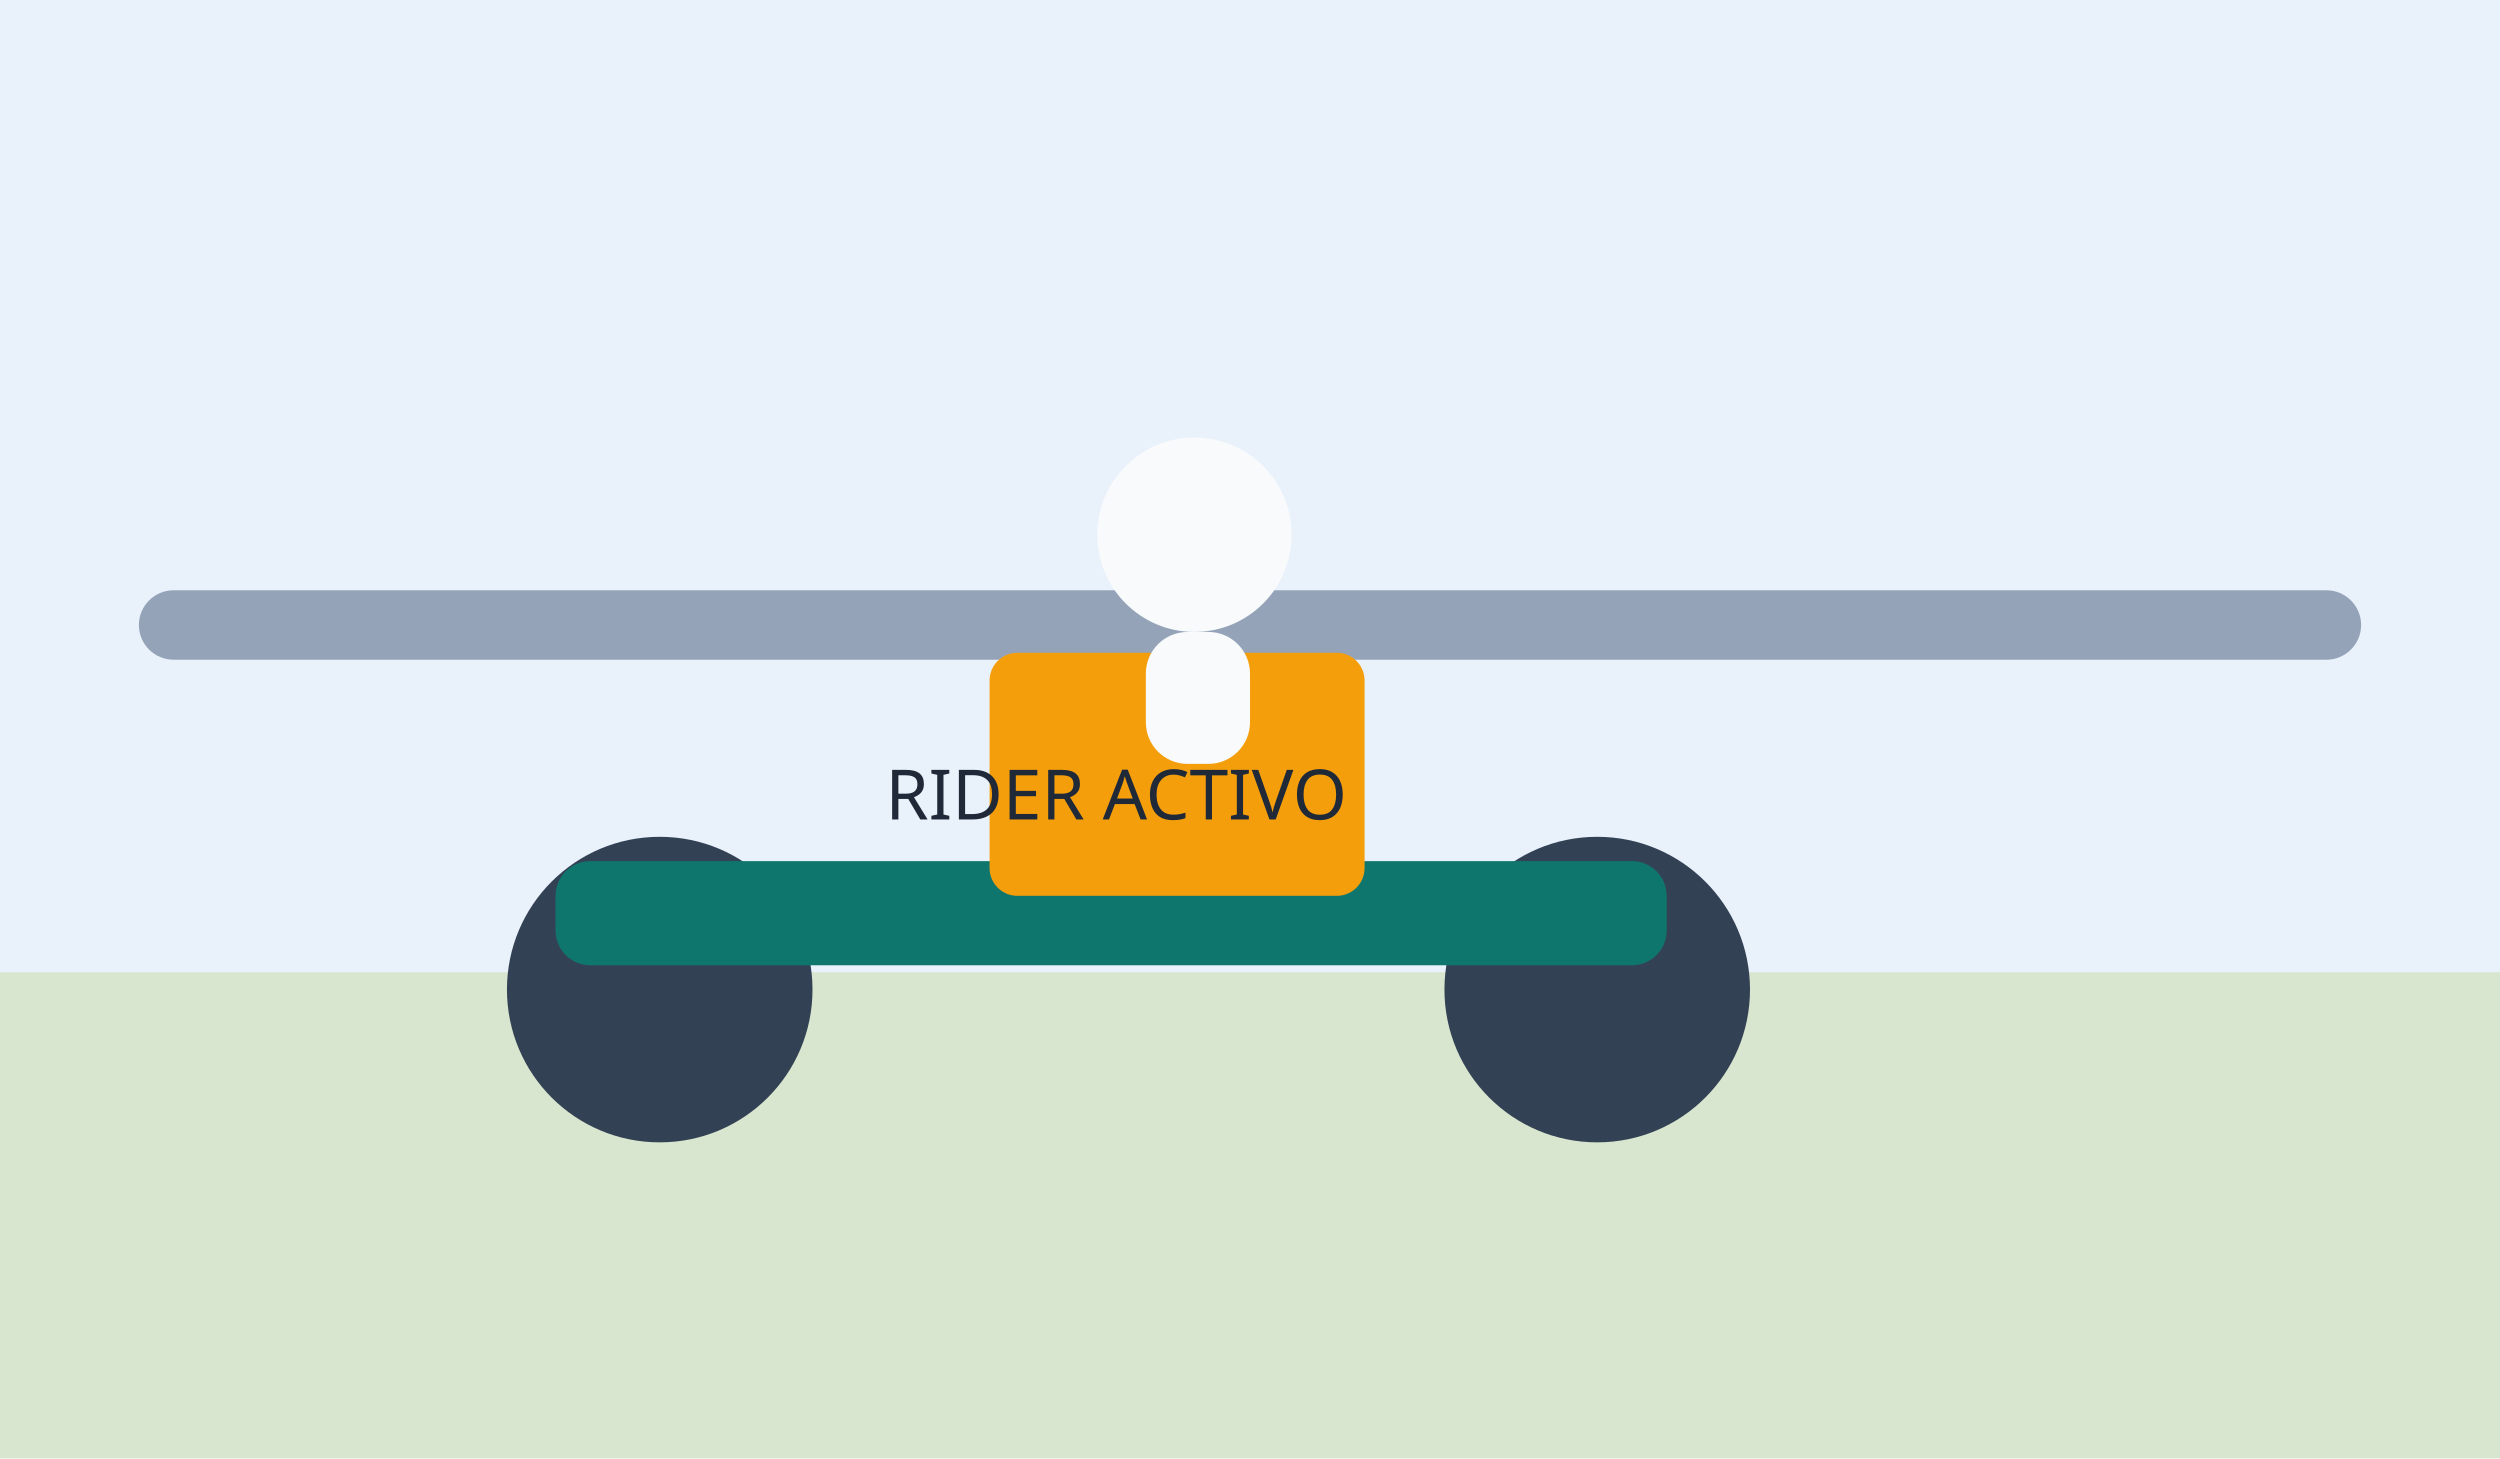
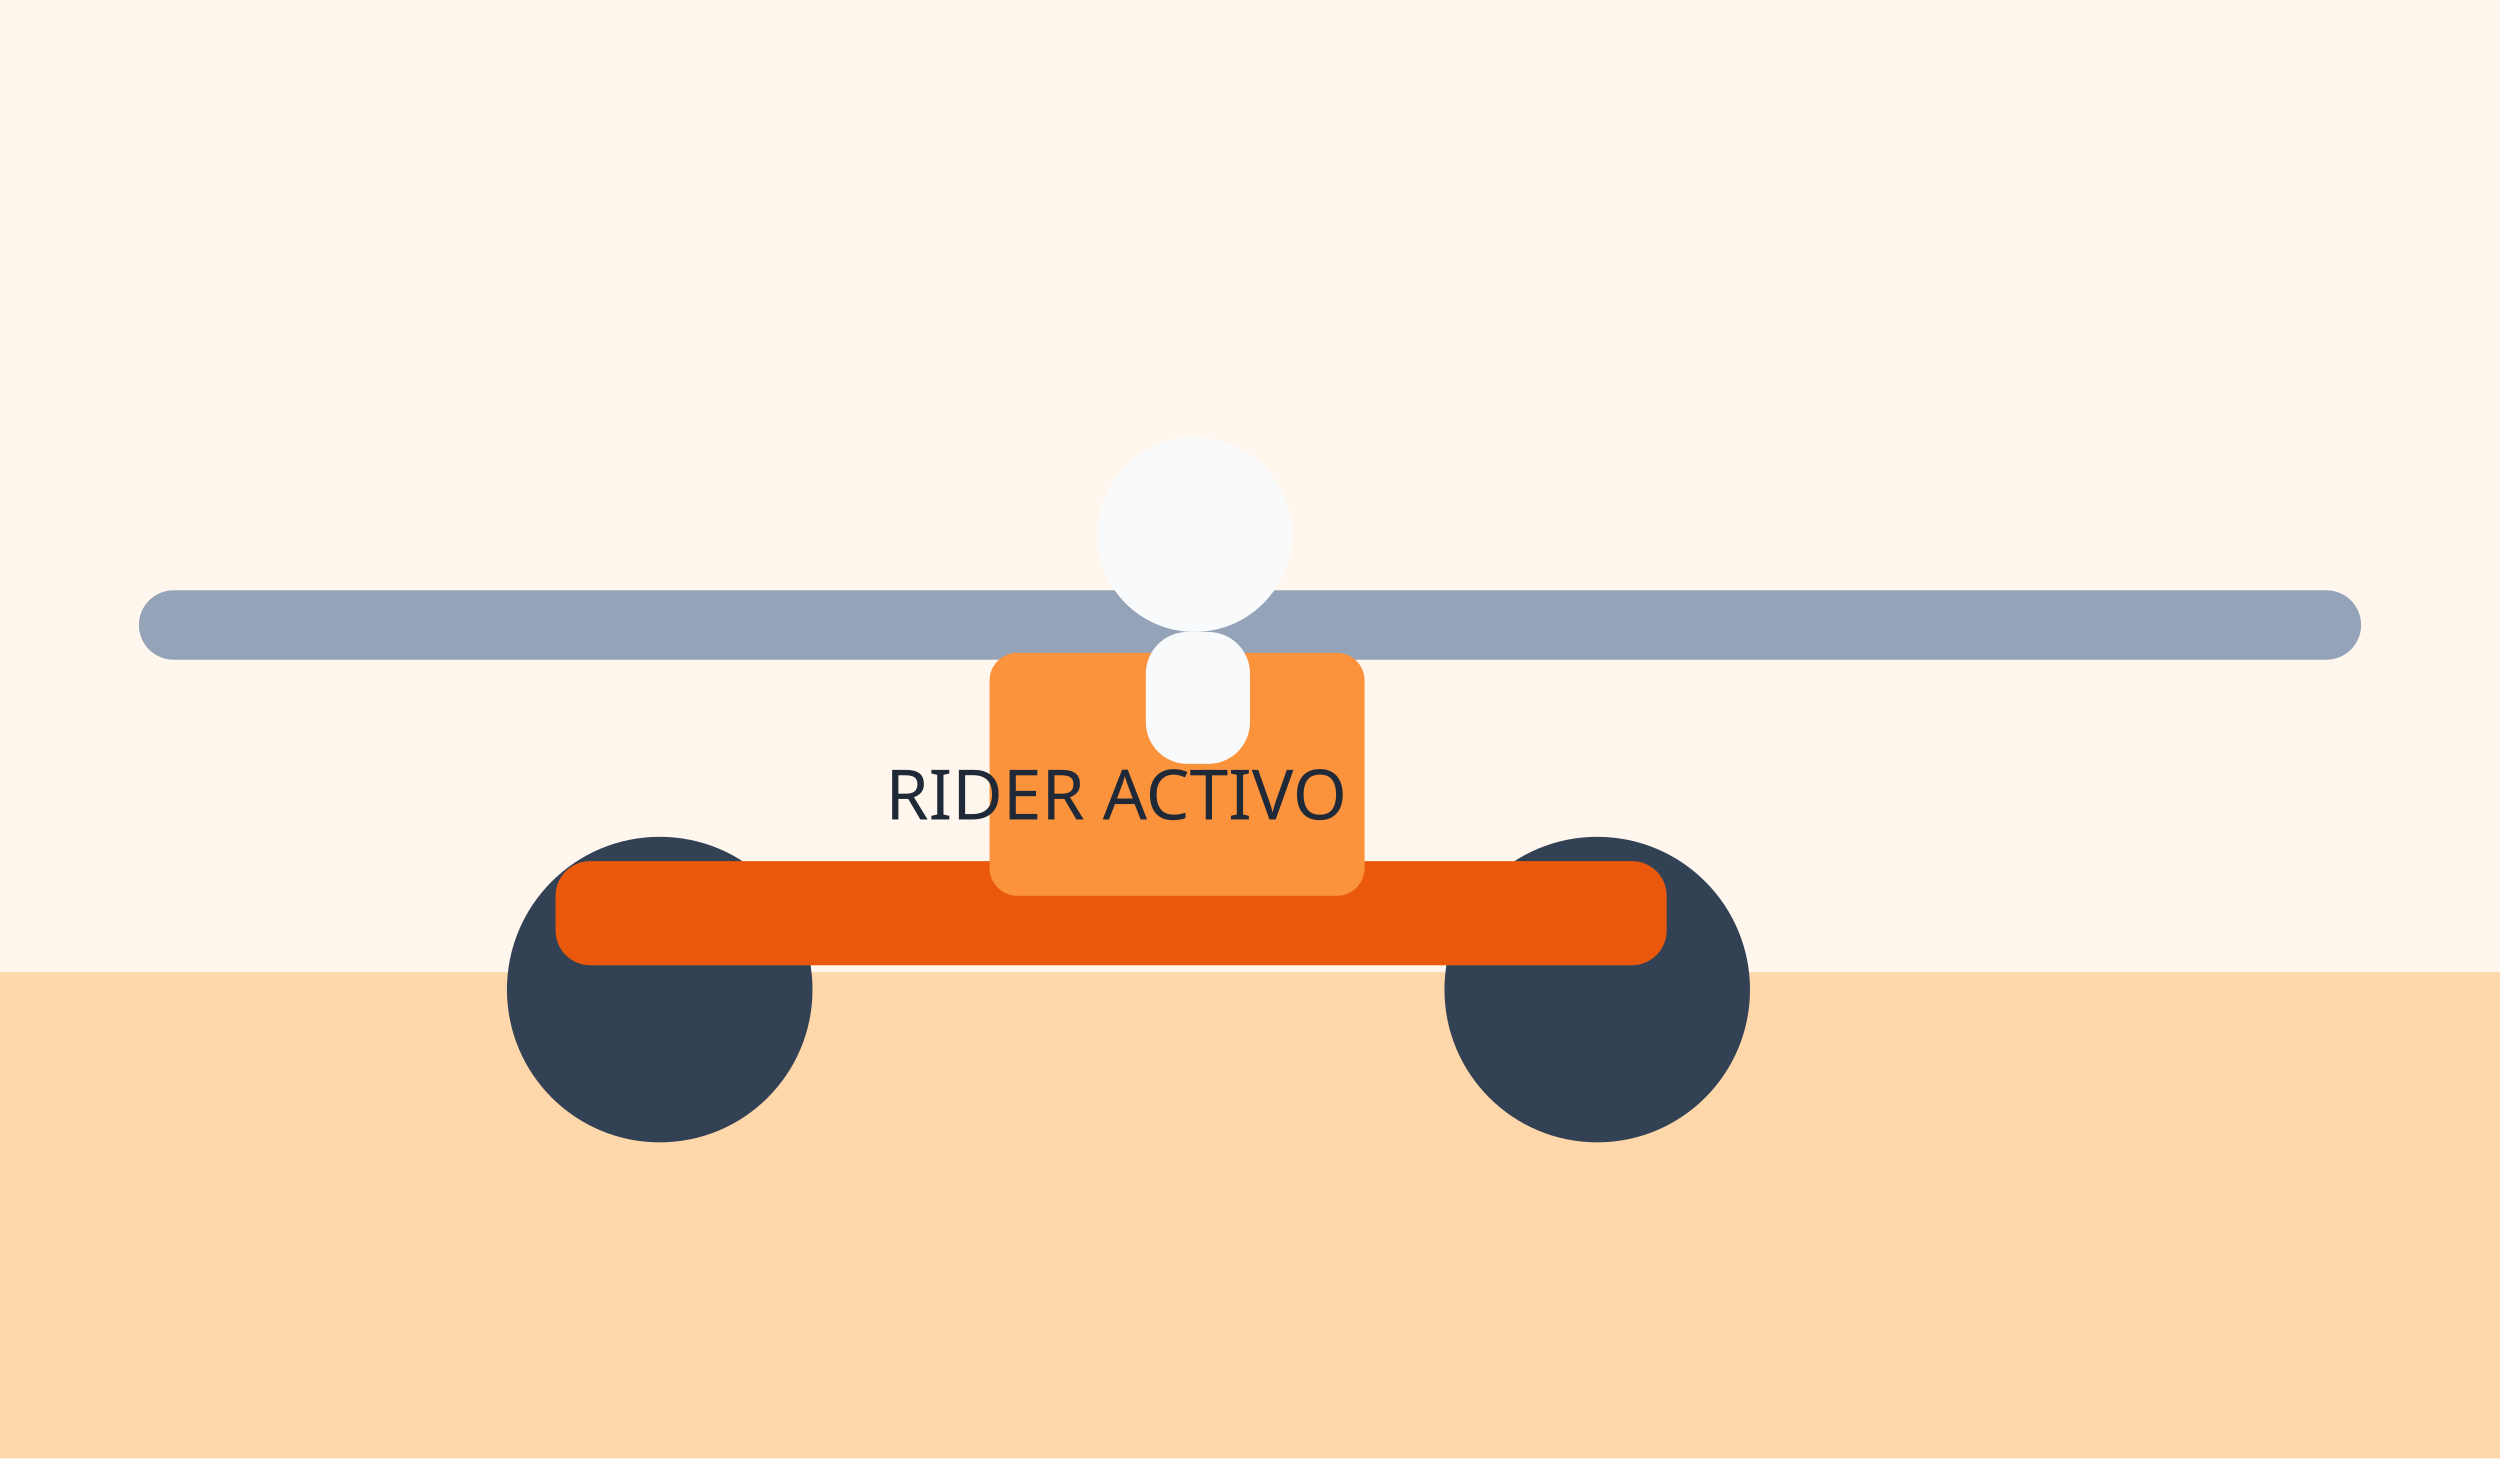
<svg xmlns="http://www.w3.org/2000/svg" viewBox="0 0 720 420" role="img" aria-label="Rider en ruta">
-   <rect width="720" height="420" fill="#e9f1fb" />
-   <rect y="280" width="720" height="140" fill="#d9e6cf" />
+   <rect width="720" height="420" fill="#fff7ed" />
+   <rect y="280" width="720" height="140" fill="#fed7aa" />
  <rect x="40" y="170" width="640" height="20" rx="10" fill="#94a3b8" />
  <circle cx="190" cy="285" r="44" fill="#334155" />
  <circle cx="460" cy="285" r="44" fill="#334155" />
-   <rect x="160" y="248" width="320" height="30" rx="10" fill="#0f766e" />
-   <rect x="285" y="188" width="108" height="70" rx="8" fill="#f59e0b" />
+   <rect x="160" y="248" width="320" height="30" rx="10" fill="#ea580c" />
+   <rect x="285" y="188" width="108" height="70" rx="8" fill="#fb923c" />
  <circle cx="344" cy="154" r="28" fill="#f8fafc" />
  <rect x="330" y="182" width="30" height="38" rx="12" fill="#f8fafc" />
  <text x="255" y="236" font-family="Trebuchet MS, sans-serif" font-size="20" fill="#1f2937">RIDER ACTIVO</text>
</svg>
